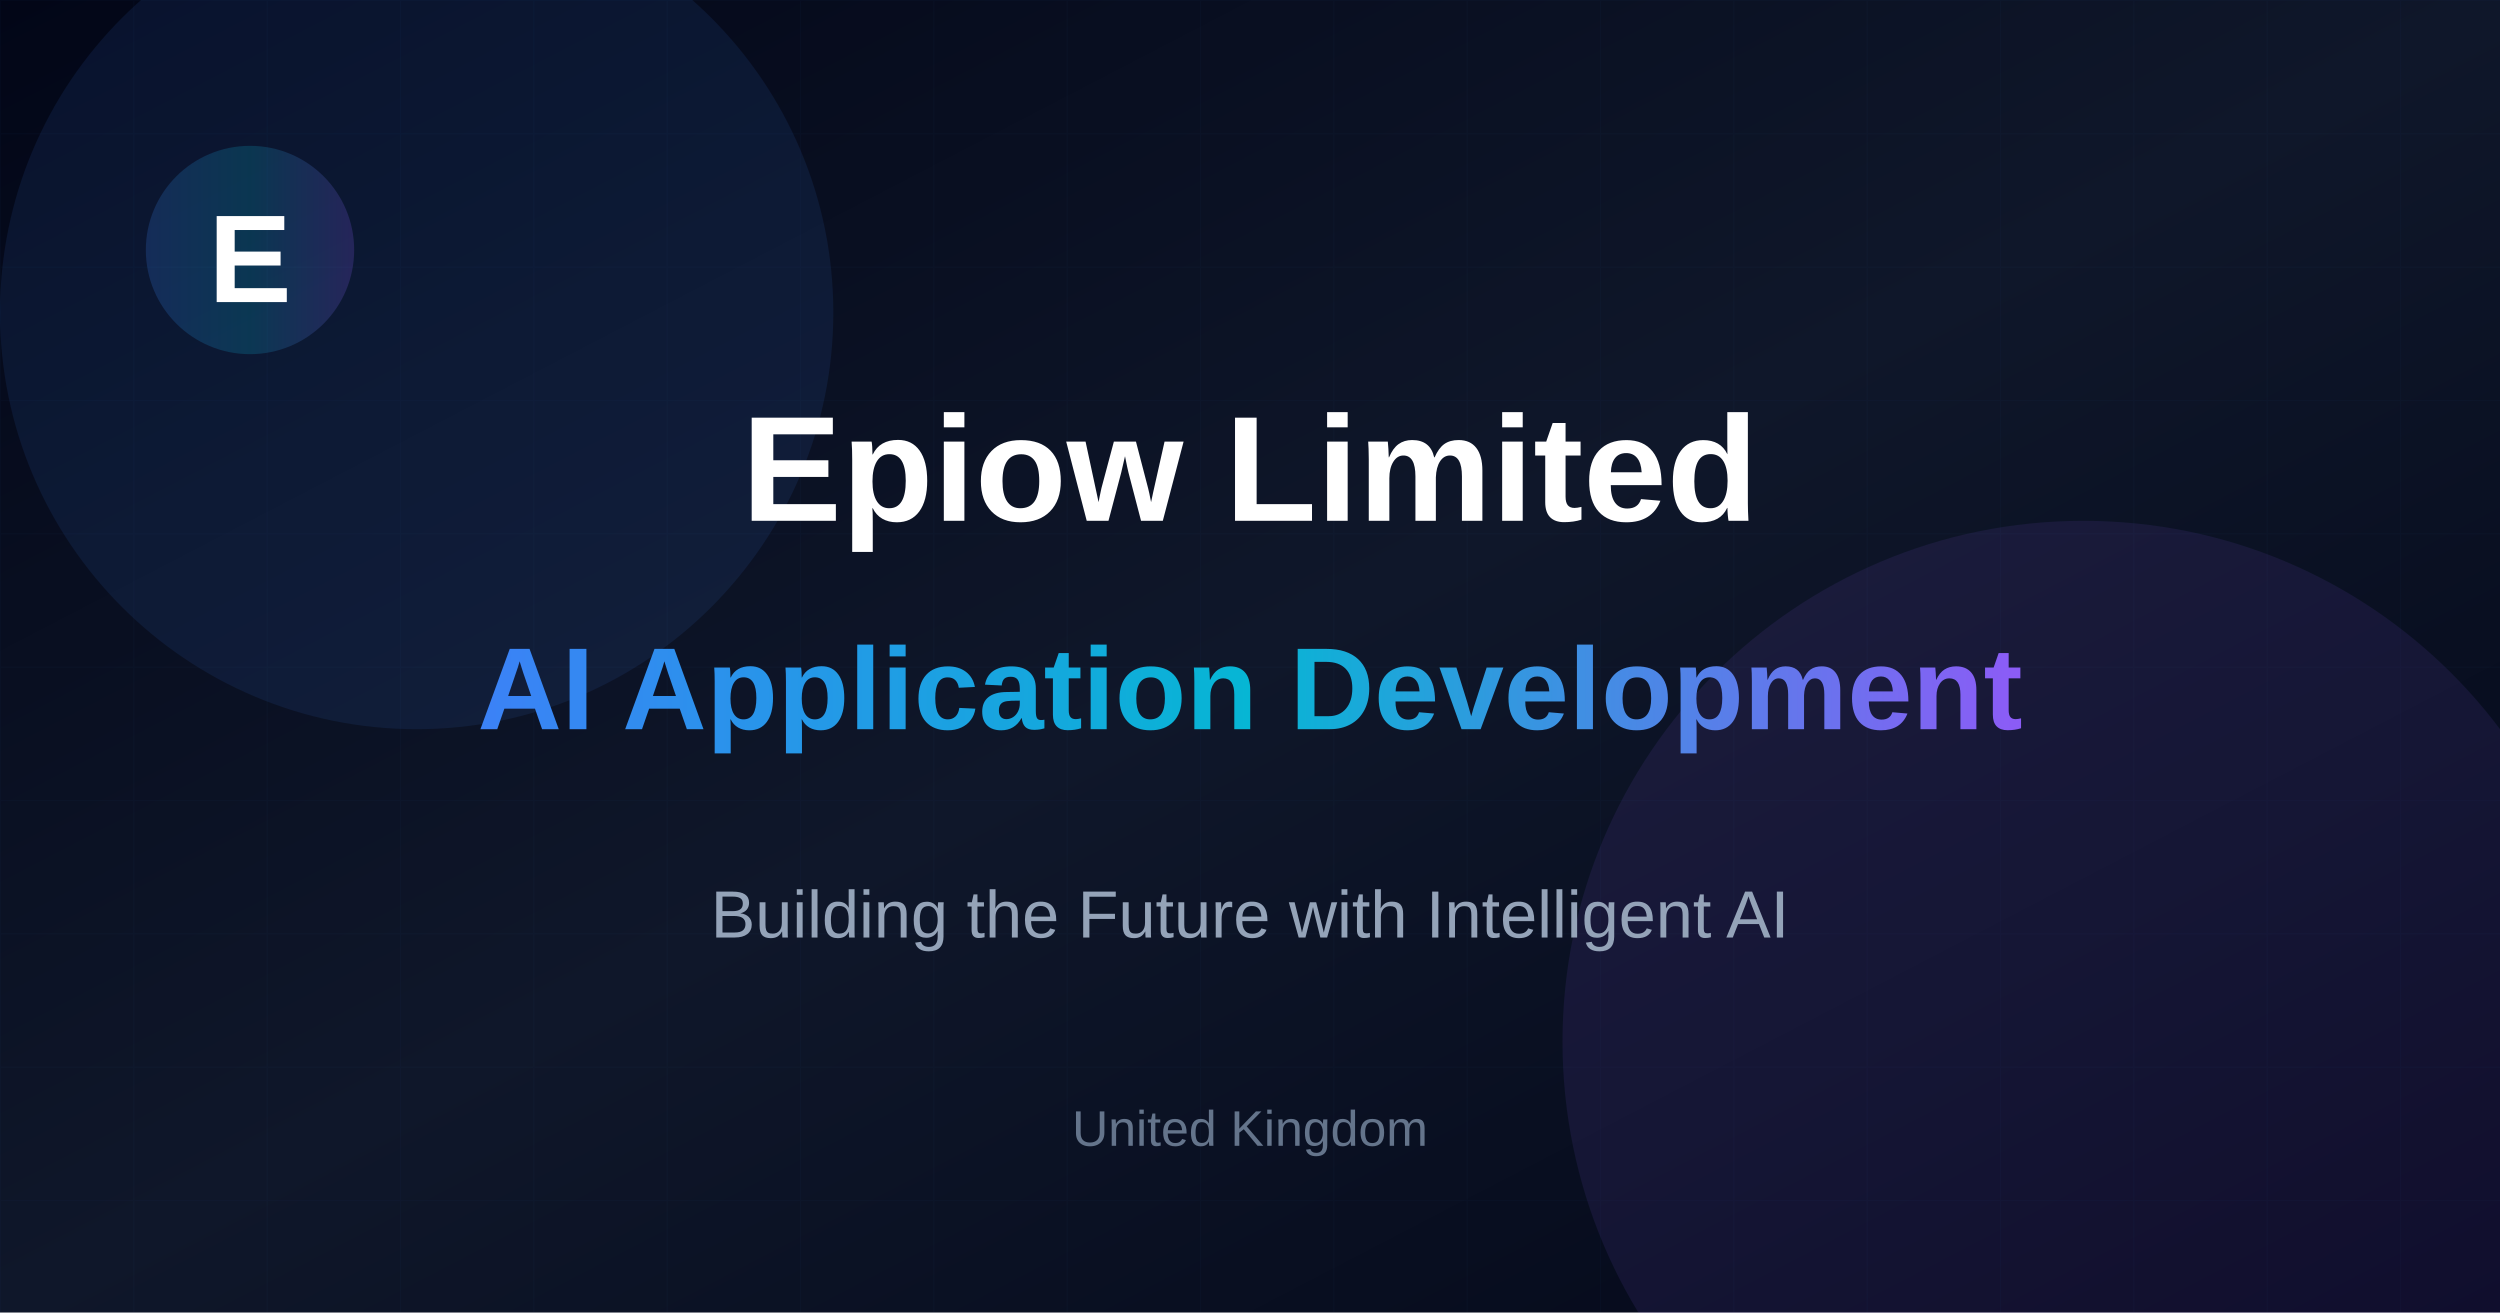
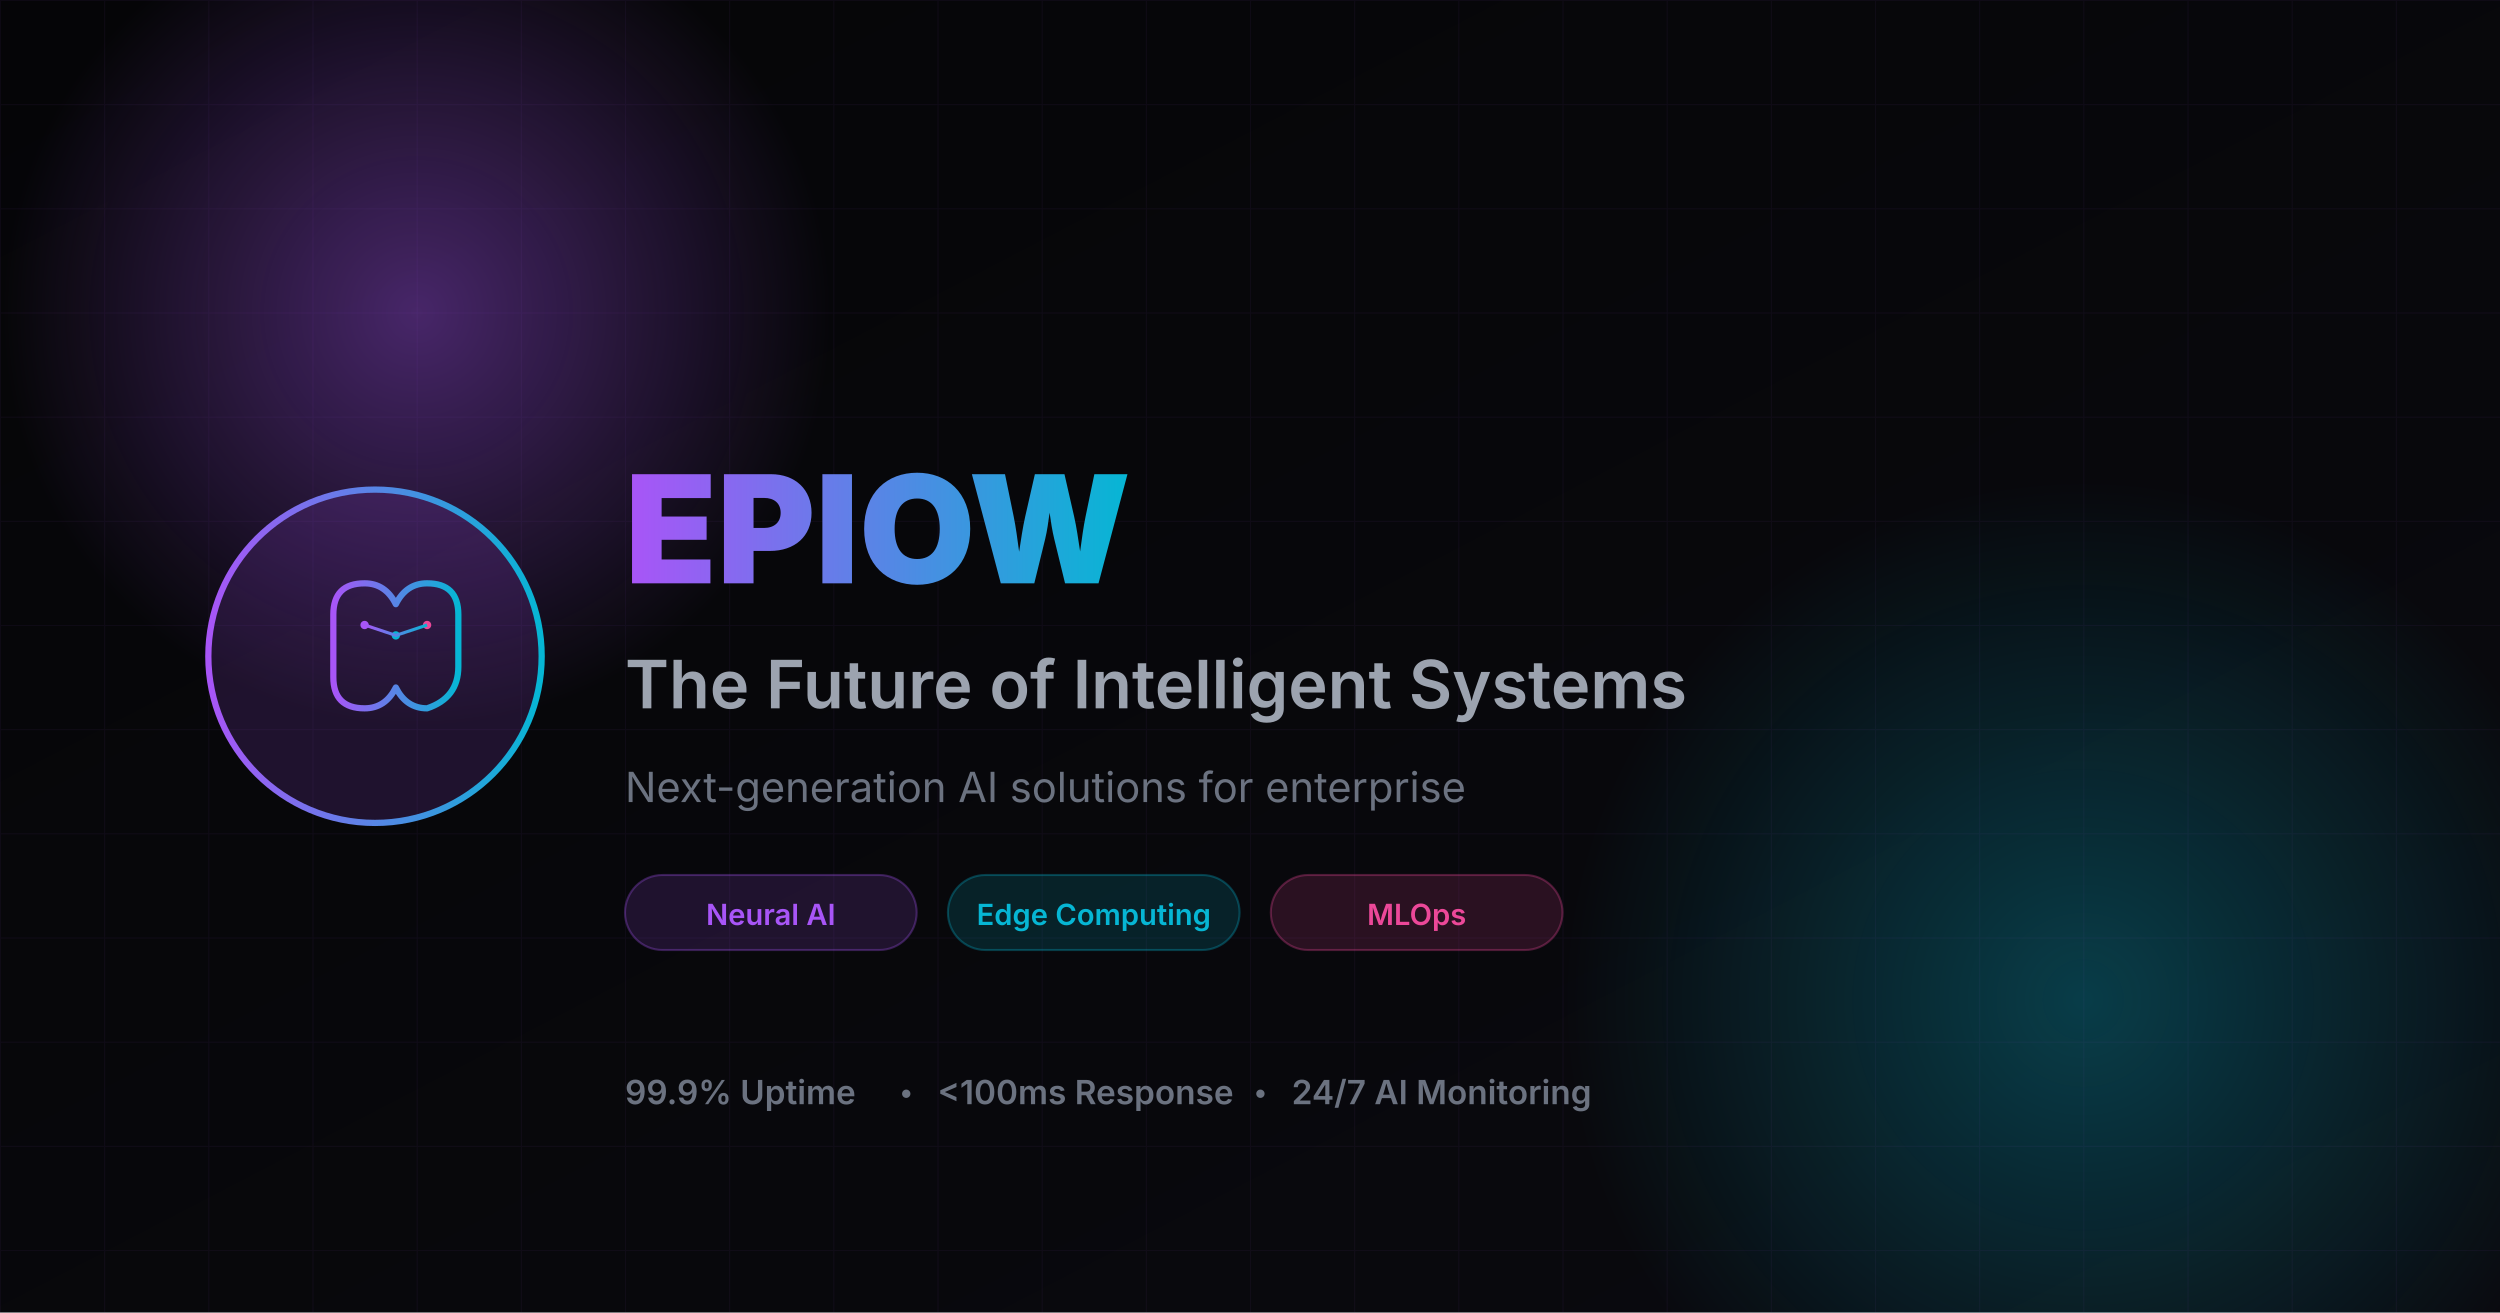
<svg xmlns="http://www.w3.org/2000/svg" viewBox="0 0 1200 630">
  <defs>
    <linearGradient id="bgGrad" x1="0%" y1="0%" x2="100%" y2="100%">
-       <stop offset="0%" style="stop-color:#020617;stop-opacity:1" />
-       <stop offset="50%" style="stop-color:#0f172a;stop-opacity:1" />
-       <stop offset="100%" style="stop-color:#020617;stop-opacity:1" />
+       <stop offset="0%" style="stop-color:#050507;stop-opacity:1" />
+       <stop offset="100%" style="stop-color:#0a0a0f;stop-opacity:1" />
    </linearGradient>
-     <linearGradient id="textGrad" x1="0%" y1="0%" x2="100%" y2="0%">
-       <stop offset="0%" style="stop-color:#3b82f6;stop-opacity:1" />
-       <stop offset="50%" style="stop-color:#06b6d4;stop-opacity:1" />
-       <stop offset="100%" style="stop-color:#8b5cf6;stop-opacity:1" />
+     <linearGradient id="primaryGrad" x1="0%" y1="0%" x2="100%" y2="0%">
+       <stop offset="0%" style="stop-color:#a855f7;stop-opacity:1" />
+       <stop offset="100%" style="stop-color:#06b6d4;stop-opacity:1" />
    </linearGradient>
-     <filter id="glow">
-       <feGaussianBlur stdDeviation="4" result="coloredBlur" />
-       <feMerge>
-         <feMergeNode in="coloredBlur" />
-         <feMergeNode in="SourceGraphic" />
-       </feMerge>
-     </filter>
+     <linearGradient id="accentGrad" x1="0%" y1="0%" x2="100%" y2="0%">
+       <stop offset="0%" style="stop-color:#06b6d4;stop-opacity:1" />
+       <stop offset="100%" style="stop-color:#ec4899;stop-opacity:1" />
+     </linearGradient>
+     <radialGradient id="orbGrad1" cx="50%" cy="50%">
+       <stop offset="0%" style="stop-color:#a855f7;stop-opacity:0.4" />
+       <stop offset="100%" style="stop-color:#a855f7;stop-opacity:0" />
+     </radialGradient>
+     <radialGradient id="orbGrad2" cx="50%" cy="50%">
+       <stop offset="0%" style="stop-color:#06b6d4;stop-opacity:0.3" />
+       <stop offset="100%" style="stop-color:#06b6d4;stop-opacity:0" />
+     </radialGradient>
  </defs>
  <rect width="1200" height="630" fill="url(#bgGrad)" />
-   <pattern id="grid" width="64" height="64" patternUnits="userSpaceOnUse">
-     <path d="M 64 0 L 0 0 0 64" fill="none" stroke="rgba(59, 130, 246, 0.05)" stroke-width="1" />
+   <circle cx="200" cy="150" r="200" fill="url(#orbGrad1)" />
+   <circle cx="1000" cy="480" r="250" fill="url(#orbGrad2)" />
+   <pattern id="grid" width="50" height="50" patternUnits="userSpaceOnUse">
+     <path d="M 50 0 L 0 0 0 50" fill="none" stroke="rgba(168, 85, 247, 0.05)" stroke-width="1" />
  </pattern>
-   <rect width="1200" height="630" fill="url(#grid)" opacity="0.5" />
-   <circle cx="200" cy="150" r="200" fill="#3b82f6" opacity="0.1" filter="url(#blur)" />
-   <circle cx="1000" cy="500" r="250" fill="#8b5cf6" opacity="0.1" filter="url(#blur)" />
-   <circle cx="120" cy="120" r="50" fill="url(#textGrad)" opacity="0.2" />
-   <text x="120" y="145" font-family="Arial, sans-serif" font-size="60" font-weight="bold" fill="white" text-anchor="middle">E</text>
-   <text x="600" y="250" font-family="Arial, sans-serif" font-size="72" font-weight="bold" fill="white" text-anchor="middle">Epiow Limited</text>
-   <text x="600" y="350" font-family="Arial, sans-serif" font-size="56" font-weight="bold" fill="url(#textGrad)" text-anchor="middle">AI Application Development</text>
-   <text x="600" y="450" font-family="Arial, sans-serif" font-size="32" fill="#94a3b8" text-anchor="middle">Building the Future with Intelligent AI</text>
-   <text x="600" y="550" font-family="Arial, sans-serif" font-size="24" fill="#64748b" text-anchor="middle">United Kingdom</text>
+   <rect width="1200" height="630" fill="url(#grid)" />
+   <circle cx="180" cy="315" r="80" fill="rgba(168, 85, 247, 0.15)" stroke="url(#primaryGrad)" stroke-width="3" />
+   <path d="M 160 295 Q 160 280 175 280 Q 185 280 190 290 Q 195 280 205 280 Q 220 280 220 295 L 220 320 Q 220 335 205 340 Q 195 340 190 330 Q 185 340 175 340 Q 160 340 160 325 Z" fill="none" stroke="url(#primaryGrad)" stroke-width="3" stroke-linecap="round" stroke-linejoin="round" />
+   <circle cx="175" cy="300" r="2" fill="#a855f7" />
+   <circle cx="190" cy="305" r="2" fill="#06b6d4" />
+   <circle cx="205" cy="300" r="2" fill="#ec4899" />
+   <path d="M 175 300 L 190 305 L 205 300" stroke="url(#primaryGrad)" stroke-width="1.5" fill="none" />
+   <text x="300" y="280" font-family="system-ui, -apple-system, sans-serif" font-size="72" font-weight="900" fill="url(#primaryGrad)">EPIOW</text>
+   <text x="300" y="340" font-family="system-ui, -apple-system, sans-serif" font-size="32" font-weight="600" fill="#9ca3af">The Future of Intelligent Systems</text>
+   <text x="300" y="385" font-family="system-ui, -apple-system, sans-serif" font-size="20" font-weight="400" fill="#6b7280">Next-generation AI solutions for enterprise</text>
+   <rect x="300" y="420" width="140" height="36" rx="18" fill="rgba(168, 85, 247, 0.15)" stroke="rgba(168, 85, 247, 0.3)" stroke-width="1" />
+   <text x="370" y="444" font-family="system-ui, -apple-system, sans-serif" font-size="14" font-weight="600" fill="#a855f7" text-anchor="middle">Neural AI</text>
+   <rect x="455" y="420" width="140" height="36" rx="18" fill="rgba(6, 182, 212, 0.15)" stroke="rgba(6, 182, 212, 0.3)" stroke-width="1" />
+   <text x="525" y="444" font-family="system-ui, -apple-system, sans-serif" font-size="14" font-weight="600" fill="#06b6d4" text-anchor="middle">Edge Computing</text>
+   <rect x="610" y="420" width="140" height="36" rx="18" fill="rgba(236, 72, 153, 0.15)" stroke="rgba(236, 72, 153, 0.3)" stroke-width="1" />
+   <text x="680" y="444" font-family="system-ui, -apple-system, sans-serif" font-size="14" font-weight="600" fill="#ec4899" text-anchor="middle">MLOps</text>
+   <line x1="300" y1="490" x2="500" y2="490" stroke="url(#accentGrad)" stroke-width="3" stroke-linecap="round" />
+   <text x="300" y="530" font-family="system-ui, -apple-system, sans-serif" font-size="16" font-weight="600" fill="#6b7280">99.9% Uptime</text>
+   <circle cx="435" cy="525" r="2" fill="#6b7280" />
+   <text x="450" y="530" font-family="system-ui, -apple-system, sans-serif" font-size="16" font-weight="600" fill="#6b7280">&lt;100ms Response</text>
+   <circle cx="605" cy="525" r="2" fill="#6b7280" />
+   <text x="620" y="530" font-family="system-ui, -apple-system, sans-serif" font-size="16" font-weight="600" fill="#6b7280">24/7 AI Monitoring</text>
</svg>
